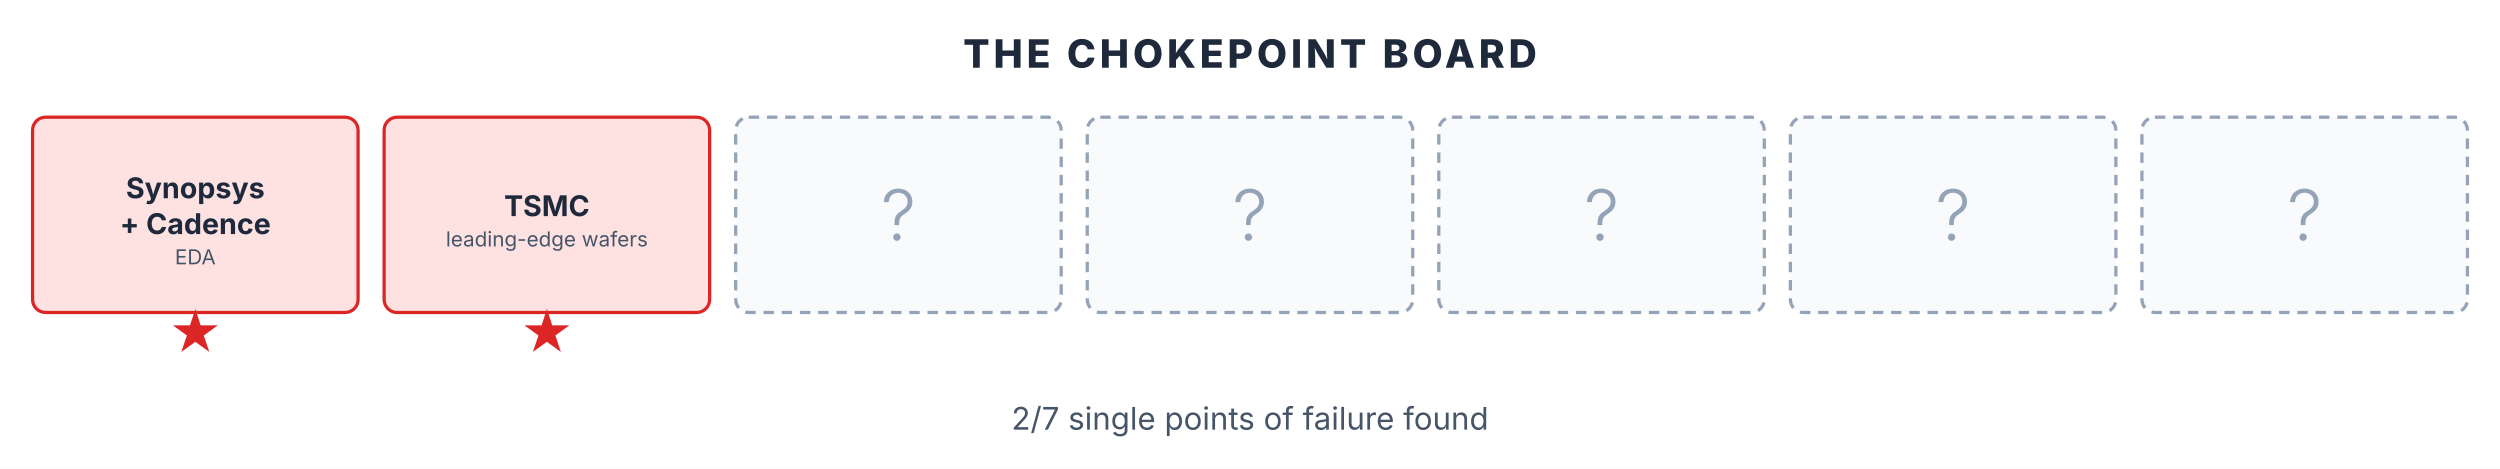
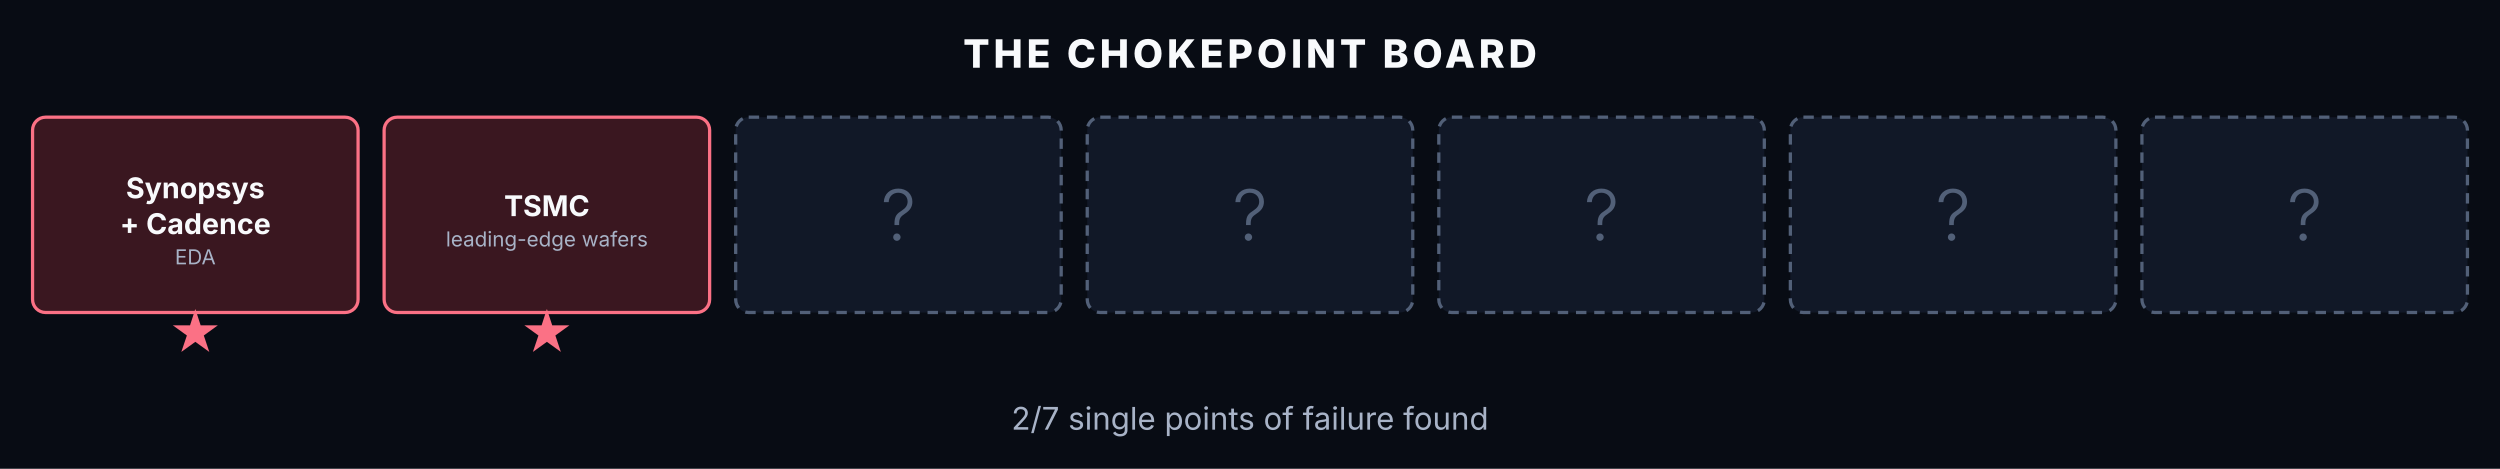
<svg xmlns="http://www.w3.org/2000/svg" viewBox="0 0 1920 360" font-family="Inter, -apple-system, sans-serif">
-   <rect width="1920" height="360" fill="#ffffff" />
-   <text x="960" y="52" text-anchor="middle" font-size="30" font-weight="800" letter-spacing="3" fill="#1e293b">THE CHOKEPOINT BOARD</text>
-   <rect x="25" y="90" width="250" height="150" rx="10" fill="#fee2e2" stroke="#dc2626" stroke-width="2.5" />
-   <text x="150" y="144.25" text-anchor="middle" dominant-baseline="central" font-size="22" font-weight="700" fill="#1e293b">Synopsys</text>
-   <text x="150" y="171.75" text-anchor="middle" dominant-baseline="central" font-size="22" font-weight="700" fill="#1e293b">+ Cadence</text>
-   <text x="150" y="197.25" text-anchor="middle" dominant-baseline="central" font-size="15.84" fill="#475569">EDA</text>
-   <text x="150" y="270" text-anchor="middle" font-size="40" fill="#dc2626">★</text>
-   <rect x="295" y="90" width="250" height="150" rx="10" fill="#fee2e2" stroke="#dc2626" stroke-width="2.5" />
-   <text x="420" y="158" text-anchor="middle" dominant-baseline="central" font-size="22" font-weight="700" fill="#1e293b">TSMC</text>
-   <text x="420" y="183.5" text-anchor="middle" dominant-baseline="central" font-size="15.84" fill="#475569">leading-edge wafers</text>
-   <text x="420" y="270" text-anchor="middle" font-size="40" fill="#dc2626">★</text>
-   <rect x="565" y="90" width="250" height="150" rx="10" fill="#f8fafc" stroke="#94a3b8" stroke-width="2.5" stroke-dasharray="8 6" />
-   <text x="690" y="165" text-anchor="middle" dominant-baseline="central" font-size="54" font-weight="300" fill="#94a3b8">?</text>
-   <rect x="835" y="90" width="250" height="150" rx="10" fill="#f8fafc" stroke="#94a3b8" stroke-width="2.5" stroke-dasharray="8 6" />
-   <text x="960" y="165" text-anchor="middle" dominant-baseline="central" font-size="54" font-weight="300" fill="#94a3b8">?</text>
-   <rect x="1105" y="90" width="250" height="150" rx="10" fill="#f8fafc" stroke="#94a3b8" stroke-width="2.5" stroke-dasharray="8 6" />
-   <text x="1230" y="165" text-anchor="middle" dominant-baseline="central" font-size="54" font-weight="300" fill="#94a3b8">?</text>
-   <rect x="1375" y="90" width="250" height="150" rx="10" fill="#f8fafc" stroke="#94a3b8" stroke-width="2.5" stroke-dasharray="8 6" />
-   <text x="1500" y="165" text-anchor="middle" dominant-baseline="central" font-size="54" font-weight="300" fill="#94a3b8">?</text>
-   <rect x="1645" y="90" width="250" height="150" rx="10" fill="#f8fafc" stroke="#94a3b8" stroke-width="2.5" stroke-dasharray="8 6" />
-   <text x="1770" y="165" text-anchor="middle" dominant-baseline="central" font-size="54" font-weight="300" fill="#94a3b8">?</text>
-   <text x="960" y="330" text-anchor="middle" font-size="24" fill="#475569">2/7 single points of failure found</text>
+   <rect width="1920" height="360" fill="#080c14" />
+   <text x="960" y="52" text-anchor="middle" font-size="30" font-weight="800" letter-spacing="3" fill="#f8fafc">THE CHOKEPOINT BOARD</text>
+   <rect x="25" y="90" width="250" height="150" rx="10" fill="#3a1720" stroke="#fb7185" stroke-width="2.5" />
+   <text x="150" y="144.25" text-anchor="middle" dominant-baseline="central" font-size="22" font-weight="700" fill="#f8fafc">Synopsys</text>
+   <text x="150" y="171.75" text-anchor="middle" dominant-baseline="central" font-size="22" font-weight="700" fill="#f8fafc">+ Cadence</text>
+   <text x="150" y="197.25" text-anchor="middle" dominant-baseline="central" font-size="15.84" fill="#a8b3c7">EDA</text>
+   <text x="150" y="270" text-anchor="middle" font-size="40" fill="#fb7185">★</text>
+   <rect x="295" y="90" width="250" height="150" rx="10" fill="#3a1720" stroke="#fb7185" stroke-width="2.5" />
+   <text x="420" y="158" text-anchor="middle" dominant-baseline="central" font-size="22" font-weight="700" fill="#f8fafc">TSMC</text>
+   <text x="420" y="183.5" text-anchor="middle" dominant-baseline="central" font-size="15.84" fill="#a8b3c7">leading-edge wafers</text>
+   <text x="420" y="270" text-anchor="middle" font-size="40" fill="#fb7185">★</text>
+   <rect x="565" y="90" width="250" height="150" rx="10" fill="#111827" stroke="#526078" stroke-width="2.5" stroke-dasharray="8 6" />
+   <text x="690" y="165" text-anchor="middle" dominant-baseline="central" font-size="54" font-weight="300" fill="#526078">?</text>
+   <rect x="835" y="90" width="250" height="150" rx="10" fill="#111827" stroke="#526078" stroke-width="2.5" stroke-dasharray="8 6" />
+   <text x="960" y="165" text-anchor="middle" dominant-baseline="central" font-size="54" font-weight="300" fill="#526078">?</text>
+   <rect x="1105" y="90" width="250" height="150" rx="10" fill="#111827" stroke="#526078" stroke-width="2.5" stroke-dasharray="8 6" />
+   <text x="1230" y="165" text-anchor="middle" dominant-baseline="central" font-size="54" font-weight="300" fill="#526078">?</text>
+   <rect x="1375" y="90" width="250" height="150" rx="10" fill="#111827" stroke="#526078" stroke-width="2.5" stroke-dasharray="8 6" />
+   <text x="1500" y="165" text-anchor="middle" dominant-baseline="central" font-size="54" font-weight="300" fill="#526078">?</text>
+   <rect x="1645" y="90" width="250" height="150" rx="10" fill="#111827" stroke="#526078" stroke-width="2.5" stroke-dasharray="8 6" />
+   <text x="1770" y="165" text-anchor="middle" dominant-baseline="central" font-size="54" font-weight="300" fill="#526078">?</text>
+   <text x="960" y="330" text-anchor="middle" font-size="24" fill="#a8b3c7">2/7 single points of failure found</text>
</svg>
